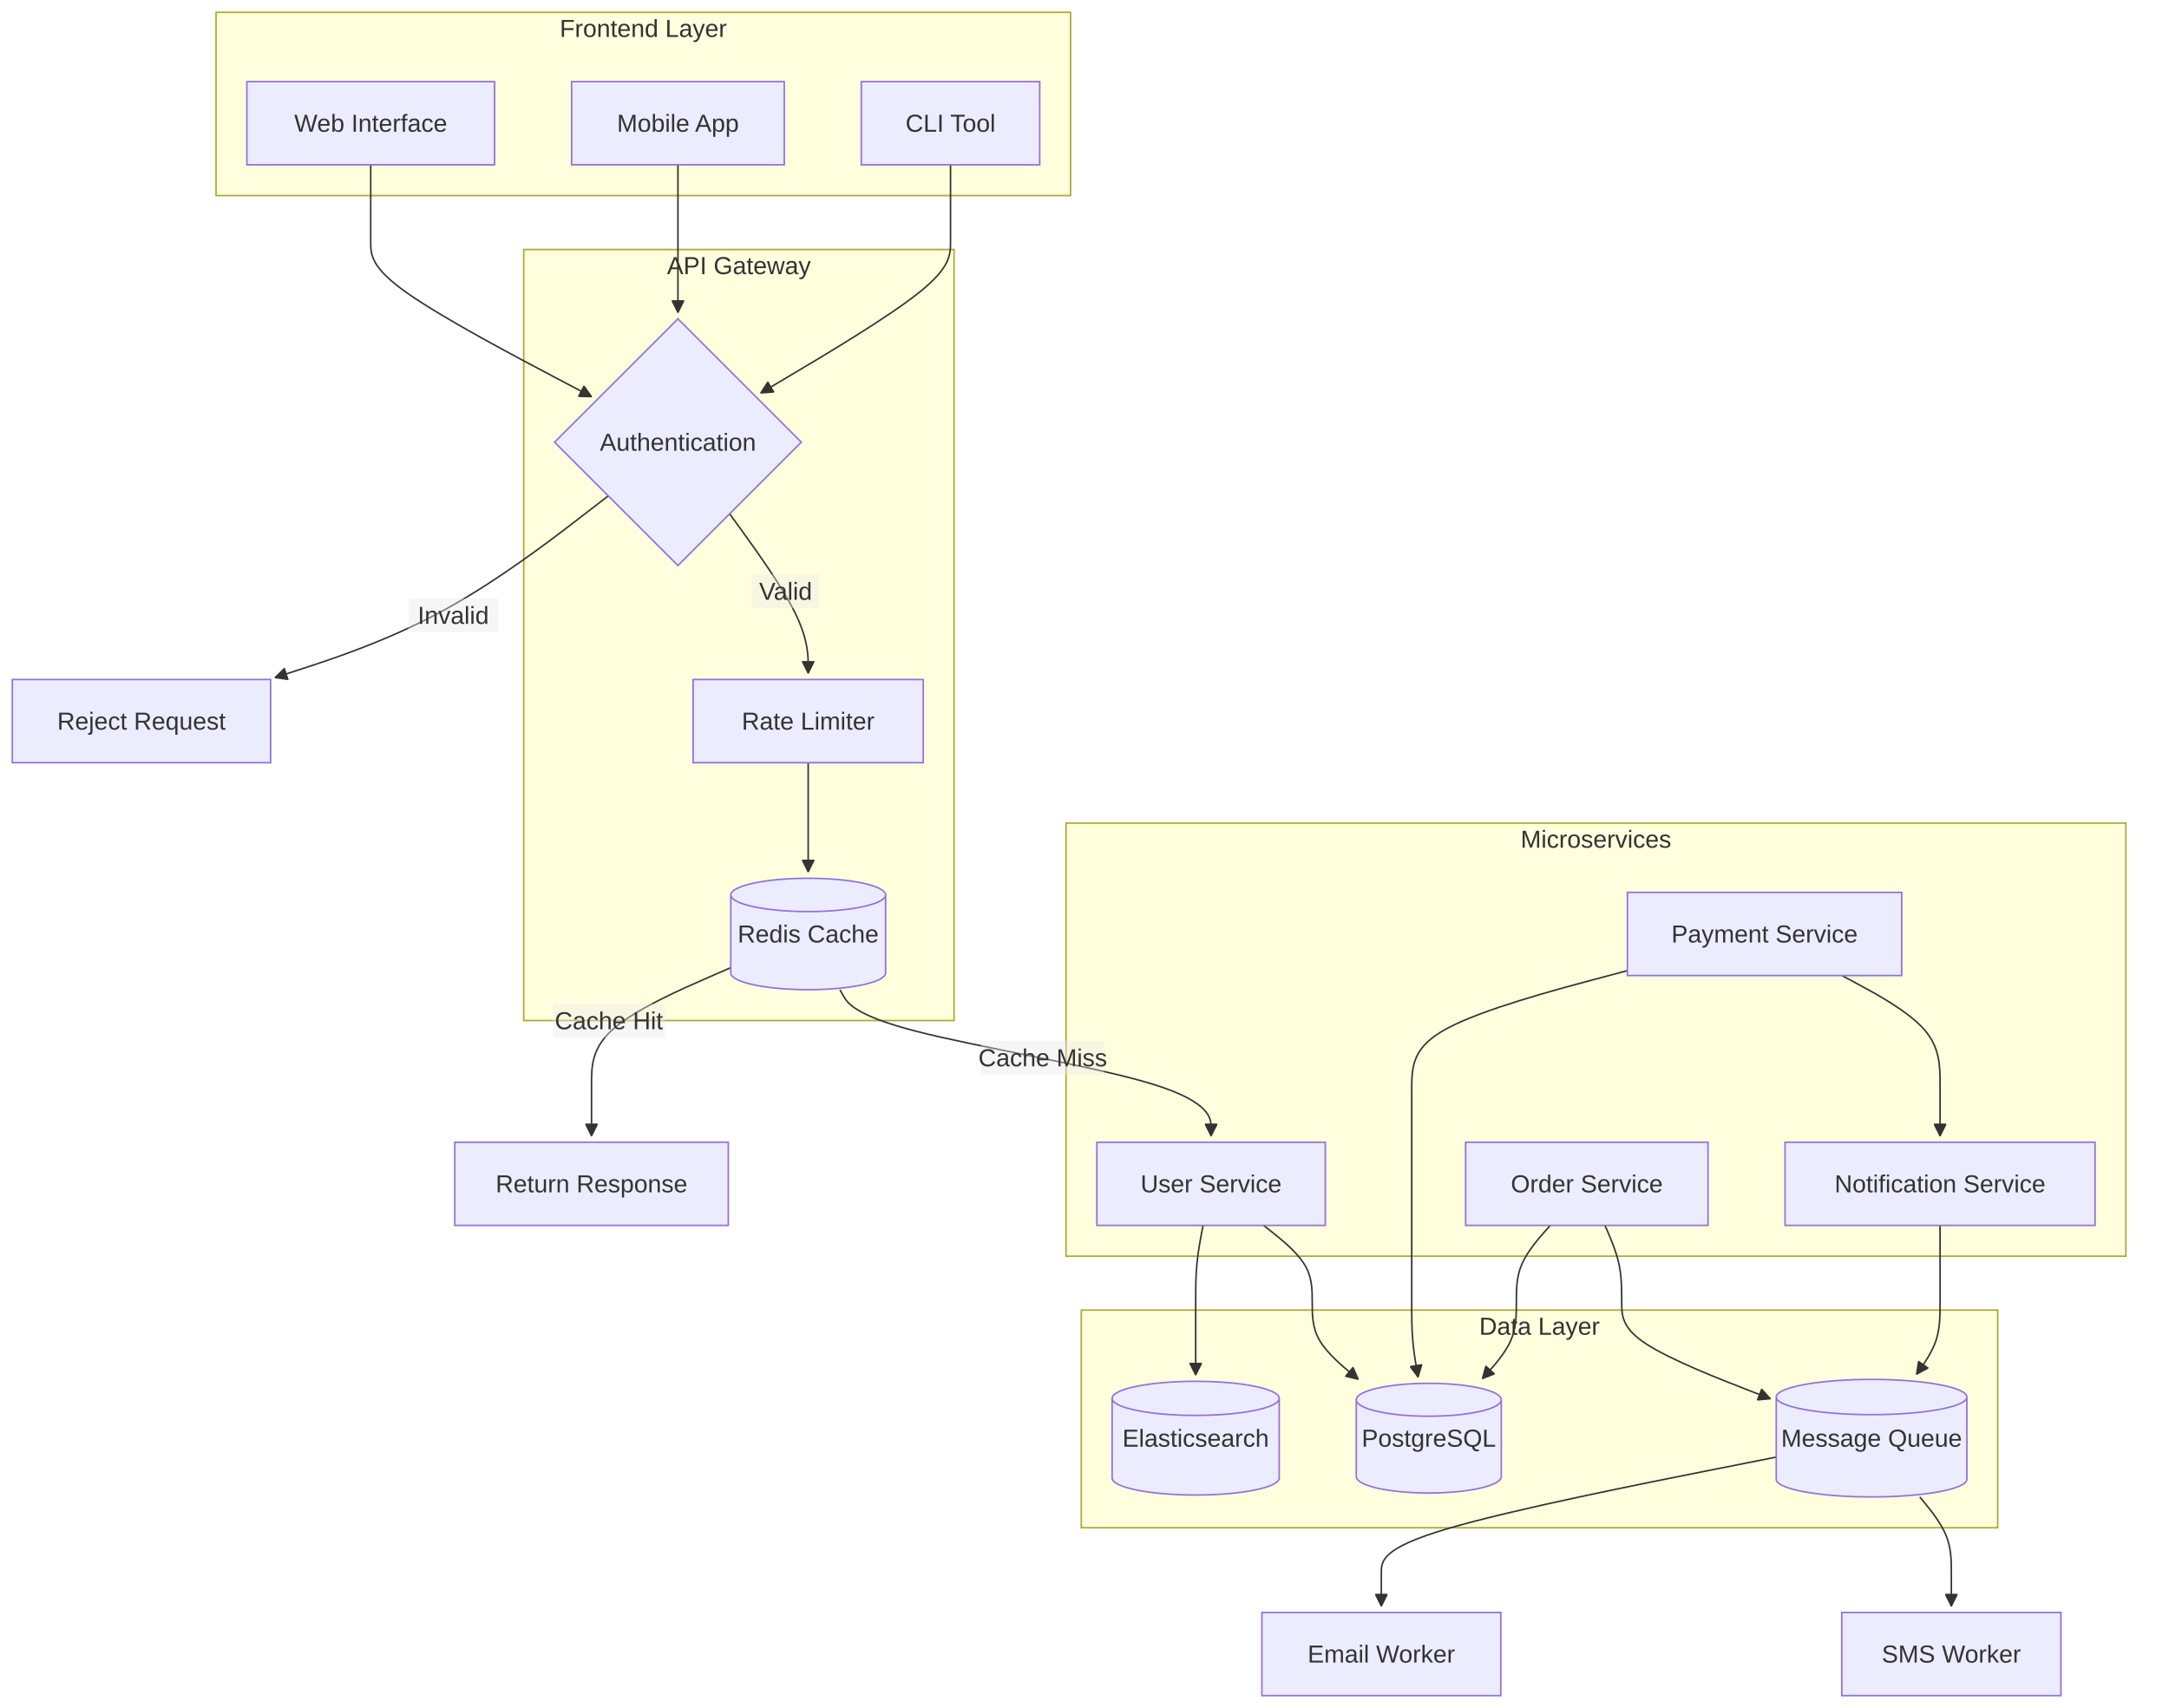
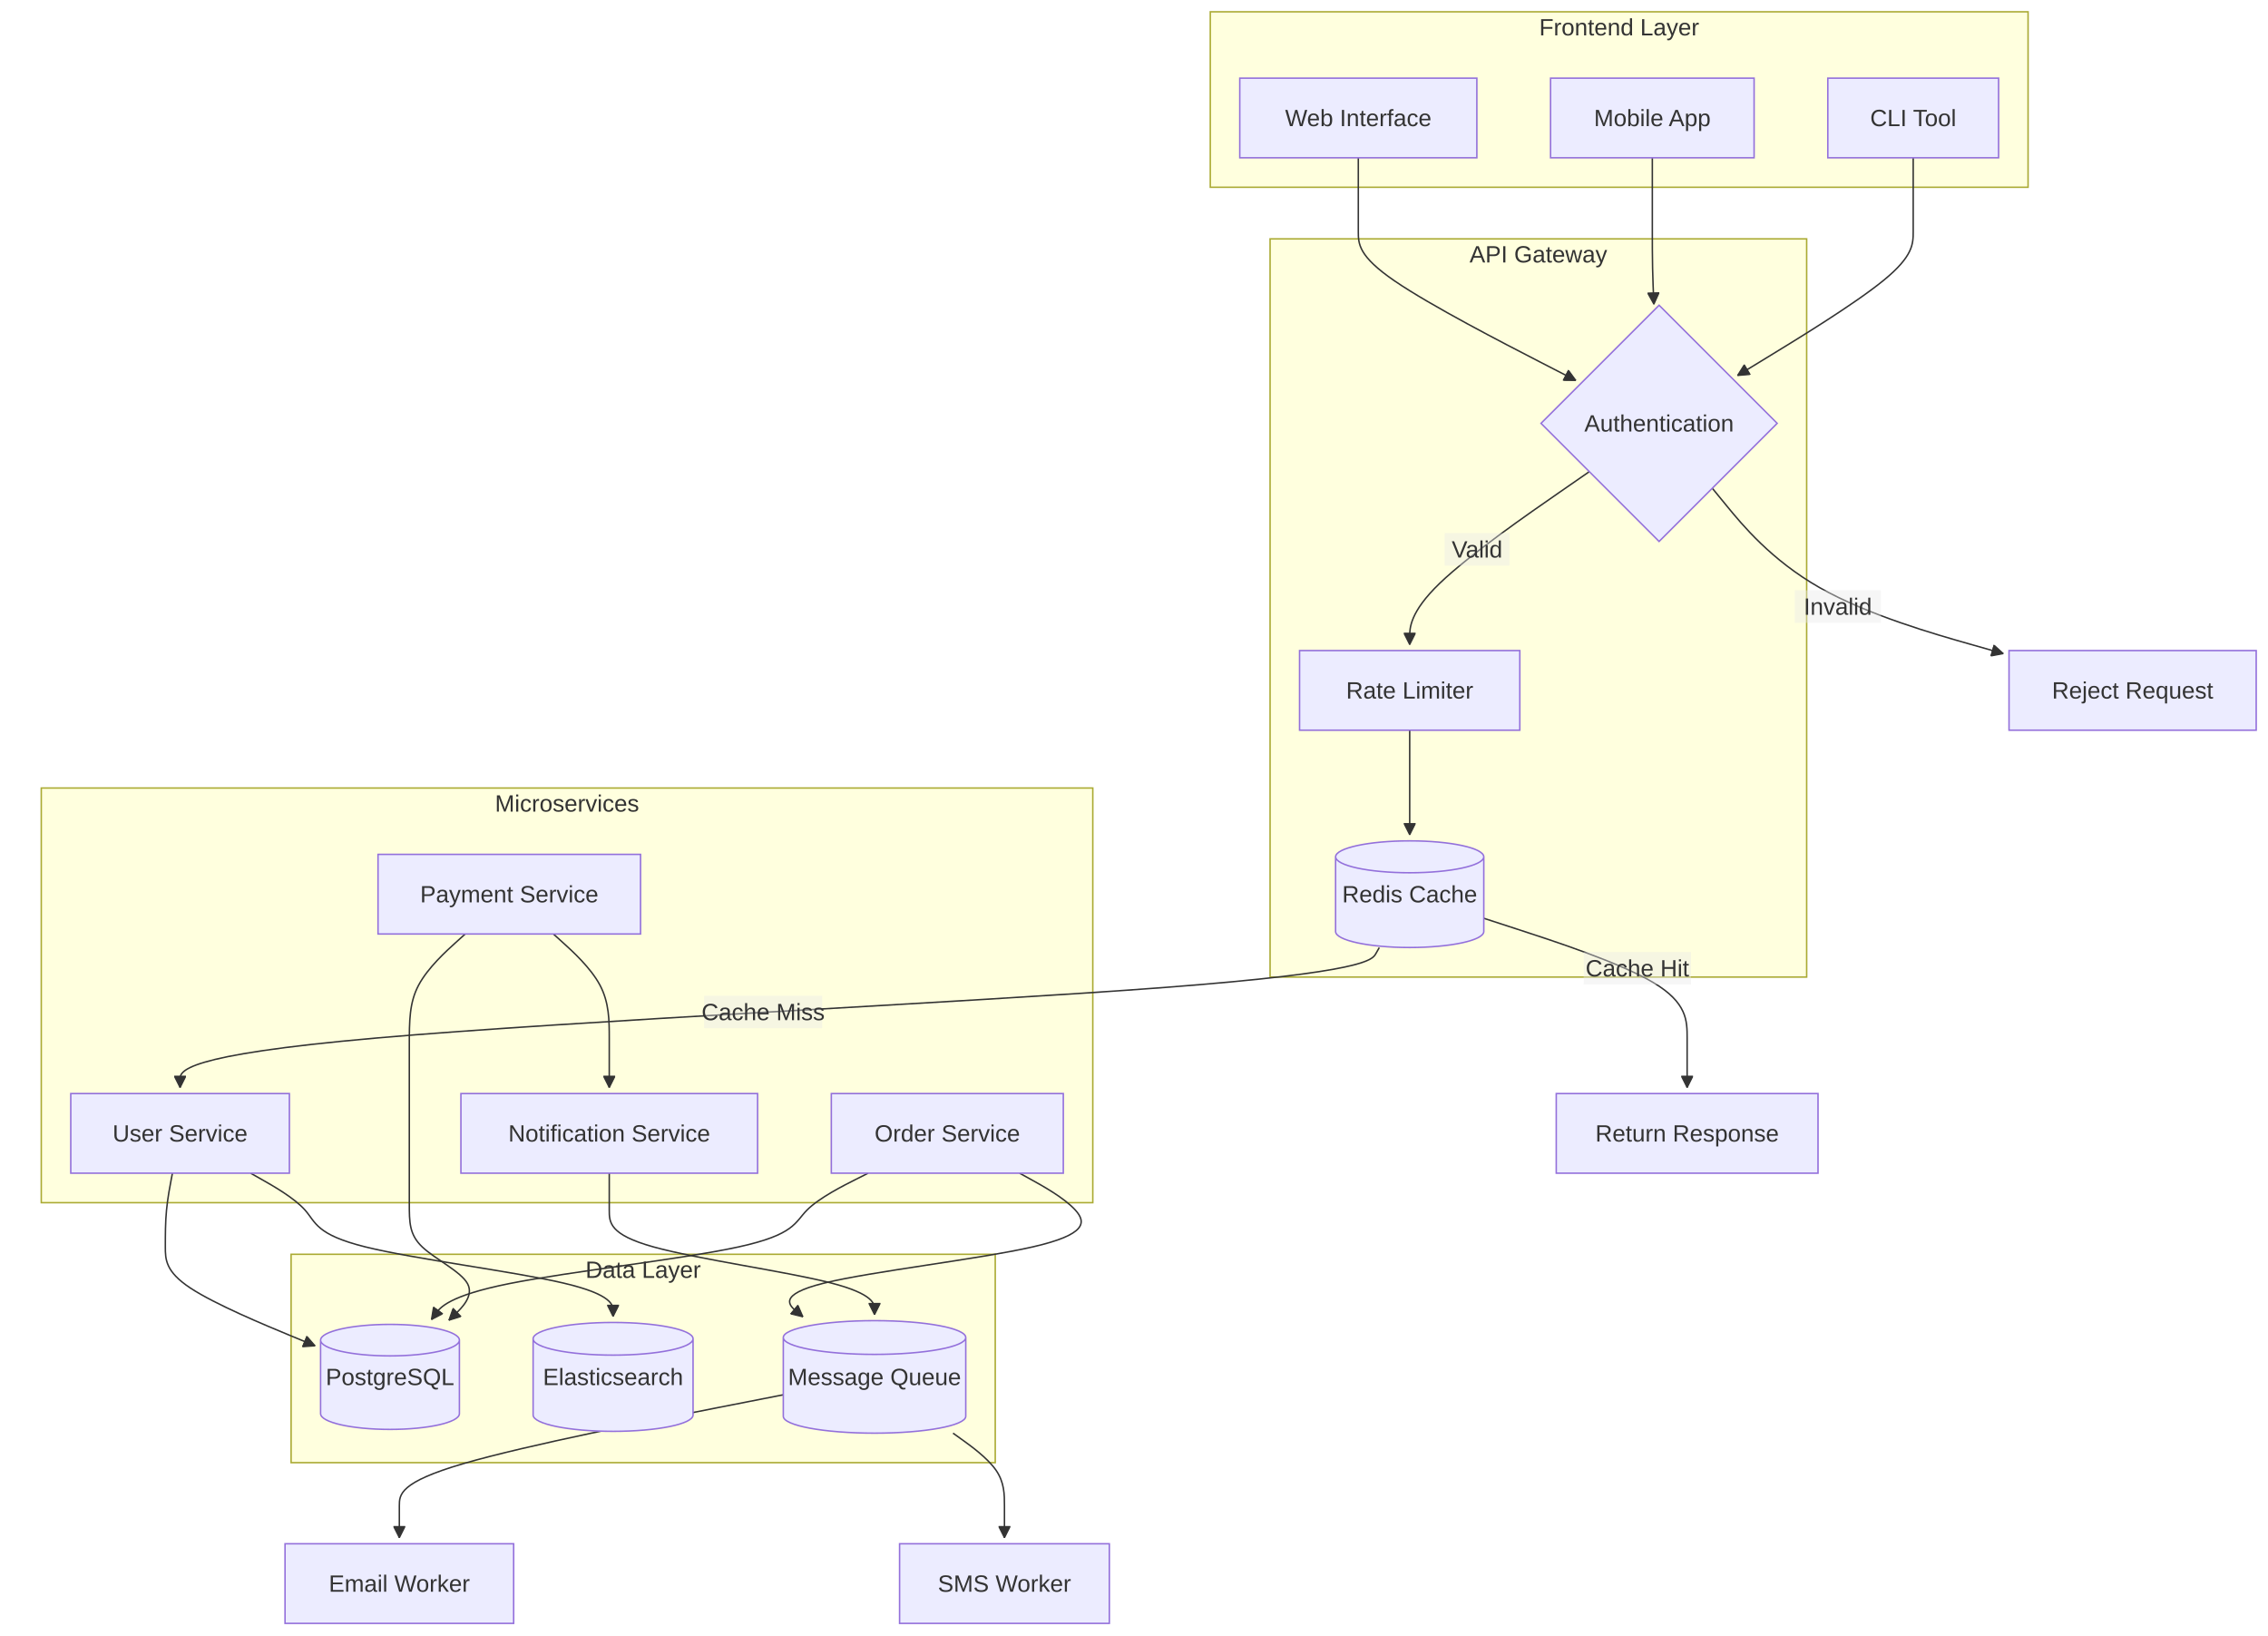
- <svg xmlns="http://www.w3.org/2000/svg" width="1408.064" height="1108.949" viewBox="-8 -28 1408.064 1108.949" class="mermaid">
+ <svg xmlns="http://www.w3.org/2000/svg" width="1538.418" height="1108.949" viewBox="-8 -28 1538.418 1108.949" class="mermaid">
  <style>
.mermaid{font-family:trebuchet ms, verdana, arial, sans-serif;font-size:16px;fill:#333333;}
.error-icon{fill:#552222;}
.error-text{fill:#552222;stroke:#552222;}
.edge-thickness-normal{stroke-width:1px;}
.edge-thickness-thick{stroke-width:3.5px;}
.edge-pattern-solid{stroke-dasharray:0;}
.edge-thickness-invisible{stroke-width:0;fill:none;}
.edge-pattern-dashed{stroke-dasharray:3;}
.edge-pattern-dotted{stroke-dasharray:2;}
.marker{fill:#333333;stroke:#333333;}
.marker.cross{stroke:#333333;}
svg{font-family:trebuchet ms, verdana, arial, sans-serif;font-size:16px;}
p{margin:0;}
.label{font-family:trebuchet ms, verdana, arial, sans-serif;color:#333333;}
.cluster-label text{fill:#333333;}
.cluster-label span{color:#333333;}
.cluster-label span p{background-color:transparent;}
.label text,span{fill:#333333;color:#333333;}
.node rect,.node circle,.node ellipse,.node polygon,.node path{fill:#ECECFF;stroke:#9370DB;stroke-width:1px;}
.rough-node .label text,.node .label text,.image-shape .label,.icon-shape .label{text-anchor:middle;}
.node .katex path{fill:#000;stroke:#000;stroke-width:1px;}
.rough-node .label,.node .label,.image-shape .label,.icon-shape .label{text-align:center;}
.node.clickable{cursor:pointer;}
.root .anchor path{fill:#333333!important;stroke-width:0;stroke:#333333;}
.arrowheadPath{fill:#333333;}
.edgePath .path{stroke:#333333;stroke-width:2.0px;}
.flowchart-link{stroke:#333333;fill:none;}
.edgeLabel{background-color:rgba(232, 232, 232, 0.8);text-align:center;}
.edgeLabel p{background-color:rgba(232, 232, 232, 0.8);}
.edgeLabel rect{opacity:0.5;background-color:rgba(232, 232, 232, 0.8);fill:rgba(232, 232, 232, 0.8);}
.labelBkg{background-color:rgba(232, 232, 232, 0.5);}
.cluster rect{fill:#ffffde;stroke:#aaaa33;stroke-width:1px;}
.cluster text{fill:#333333;}
.cluster span{color:#333333;}
.flowchartTitleText{text-anchor:middle;font-size:18px;fill:#333333;}
rect.text{fill:none;stroke-width:0;}

  </style>
  <defs>
    <marker id="arrow_point" viewBox="0 0 10 10" refX="10" refY="5" markerWidth="8" markerHeight="8" orient="auto" markerUnits="userSpaceOnUse">
      <path d="M 0 0 L 10 5 L 0 10 z" class="marker" />
    </marker>
    <marker id="arrow_point_start" viewBox="0 0 10 10" refX="4.5" refY="5" markerWidth="8" markerHeight="8" orient="auto" markerUnits="userSpaceOnUse">
      <path d="M 0 5 L 10 10 L 10 0 z" class="marker" />
    </marker>
    <marker id="arrow_cross" viewBox="0 0 11 11" refX="12" refY="5.2" markerWidth="11" markerHeight="11" orient="auto" markerUnits="userSpaceOnUse">
      <path d="M 1 1 L 10 10 M 10 1 L 1 10" class="marker cross" fill="none" stroke-width="2" />
    </marker>
    <marker id="arrow_cross_start" viewBox="0 0 11 11" refX="-1" refY="5.2" markerWidth="11" markerHeight="11" orient="auto" markerUnits="userSpaceOnUse">
      <path d="M 1 1 L 10 10 M 10 1 L 1 10" class="marker cross" fill="none" stroke-width="2" />
    </marker>
    <marker id="arrow_circle" viewBox="0 0 10 10" refX="11" refY="5" markerWidth="11" markerHeight="11" orient="auto" markerUnits="userSpaceOnUse">
      <circle cx="5" cy="5" r="5" class="marker" />
    </marker>
    <marker id="arrow_circle_start" viewBox="0 0 10 10" refX="-1" refY="5" markerWidth="11" markerHeight="11" orient="auto" markerUnits="userSpaceOnUse">
      <circle cx="5" cy="5" r="5" class="marker" />
    </marker>
  </defs>
  <g class="root">
    <g class="clusters">
      <g class="cluster" id="subgraph-Frontend">
-         <rect x="132.258" y="-20" width="554.719" height="119" class="cluster" />
-         <text x="409.617" y="-4" class="cluster-label" text-anchor="middle">Frontend Layer</text>
+         <rect x="812.957" y="-20" width="554.719" height="119" class="cluster" />
+         <text x="1090.316" y="-4" class="cluster-label" text-anchor="middle">Frontend Layer</text>
      </g>
      <g class="cluster" id="subgraph-API">
-         <rect x="332" y="134" width="279.355" height="500.635" class="cluster" />
-         <text x="471.678" y="150" class="cluster-label" text-anchor="middle">API Gateway</text>
+         <rect x="853.512" y="134" width="363.977" height="500.635" class="cluster" />
+         <text x="1035.5" y="150" class="cluster-label" text-anchor="middle">API Gateway</text>
      </g>
      <g class="cluster" id="subgraph-Services">
-         <rect x="684.055" y="506.419" width="688.01" height="281.216" class="cluster" />
-         <text x="1028.06" y="522.419" class="cluster-label" text-anchor="middle">Microservices</text>
+         <rect x="20" y="506.419" width="713.262" height="281.216" class="cluster" />
+         <text x="376.631" y="522.419" class="cluster-label" text-anchor="middle">Microservices</text>
      </g>
      <g class="cluster" id="subgraph-Data">
-         <rect x="693.961" y="822.635" width="594.898" height="141.314" class="cluster" />
-         <text x="991.41" y="838.635" class="cluster-label" text-anchor="middle">Data Layer</text>
+         <rect x="189.459" y="822.635" width="477.633" height="141.314" class="cluster" />
+         <text x="428.275" y="838.635" class="cluster-label" text-anchor="middle">Data Layer</text>
      </g>
    </g>
    <g class="edgePaths">
      <g class="edge" id="edge-L-UI-Auth-0">
-         <path d="M232.664,79L232.664,83.167C232.664,87.333,232.664,95.667,232.664,104C232.664,112.333,232.664,120.667,232.664,129C232.664,137.333,232.664,145.667,256.571,162.432C280.478,179.197,328.292,204.395,352.199,216.994L376.106,229.592" class="edge-thickness-normal edge-pattern-solid edge-thickness-normal edge-pattern-solid flowchart-link" marker-end="url(#arrow_point)" />
+         <path d="M913.363,79L913.363,83.167C913.363,87.333,913.363,95.667,913.363,104C913.363,112.333,913.363,120.667,913.363,129C913.363,137.333,913.363,145.667,937.963,162.506C962.563,179.345,1011.763,204.69,1036.363,217.363L1060.964,230.035" class="edge-thickness-normal edge-pattern-solid edge-thickness-normal edge-pattern-solid flowchart-link" marker-end="url(#arrow_point)" />
      </g>
      <g class="edge" id="edge-L-Mobile-Auth-0">
-         <path d="M432.102,79L432.102,83.167C432.102,87.333,432.102,95.667,432.102,104C432.102,112.333,432.102,120.667,432.102,129C432.102,137.333,432.102,145.667,432.102,153.333C432.102,161,432.102,168,432.102,171.5L432.102,175" class="edge-thickness-normal edge-pattern-solid edge-thickness-normal edge-pattern-solid flowchart-link" marker-end="url(#arrow_point)" />
+         <path d="M1112.801,79L1112.801,83.167C1112.801,87.333,1112.801,95.667,1112.801,104C1112.801,112.333,1112.801,120.667,1112.801,129C1112.801,137.333,1112.801,145.667,1112.978,153.892C1113.155,162.118,1113.509,170.235,1113.686,174.294L1113.863,178.353" class="edge-thickness-normal edge-pattern-solid edge-thickness-normal edge-pattern-solid flowchart-link" marker-end="url(#arrow_point)" />
      </g>
      <g class="edge" id="edge-L-CLI-Auth-0">
-         <path d="M609.055,79L609.055,83.167C609.055,87.333,609.055,95.667,609.055,104C609.055,112.333,609.055,120.667,609.055,129C609.055,137.333,609.055,145.667,588.511,162.035C567.968,178.404,526.881,202.807,506.338,215.009L485.794,227.211" class="edge-thickness-normal edge-pattern-solid edge-thickness-normal edge-pattern-solid flowchart-link" marker-end="url(#arrow_point)" />
+         <path d="M1289.754,79L1289.754,83.167C1289.754,87.333,1289.754,95.667,1289.754,104C1289.754,112.333,1289.754,120.667,1289.754,129C1289.754,137.333,1289.754,145.667,1269.889,161.946C1250.023,178.226,1210.293,202.452,1190.427,214.565L1170.562,226.678" class="edge-thickness-normal edge-pattern-solid edge-thickness-normal edge-pattern-solid flowchart-link" marker-end="url(#arrow_point)" />
      </g>
      <g class="edge" id="edge-L-Auth-Rate-0">
-         <path d="M465.687,305.617L474.182,317.382C482.676,329.146,499.664,352.675,508.158,369.939C516.652,387.203,516.652,398.203,516.652,403.703L516.652,409.203" class="edge-thickness-normal edge-pattern-solid edge-thickness-normal edge-pattern-solid flowchart-link" marker-end="url(#arrow_point)" />
+         <path d="M1070.051,291.867L1049.745,305.923C1029.439,319.979,988.827,348.091,968.521,367.647C948.215,387.203,948.215,398.203,948.215,403.703L948.215,409.203" class="edge-thickness-normal edge-pattern-solid edge-thickness-normal edge-pattern-solid flowchart-link" marker-end="url(#arrow_point)" />
      </g>
      <g class="edge" id="edge-L-Auth-Reject-0">
-         <path d="M386.871,293.973L369.095,307.678C351.319,321.383,315.767,348.793,279.702,368.458C243.638,388.123,207.061,400.044,188.773,406.004L170.484,411.964" class="edge-thickness-normal edge-pattern-solid edge-thickness-normal edge-pattern-solid flowchart-link" marker-end="url(#arrow_point)" />
+         <path d="M1153.472,303.118L1163.457,315.299C1173.443,327.48,1193.415,351.841,1226.321,370.536C1259.227,389.23,1305.066,402.258,1327.986,408.772L1350.906,415.285" class="edge-thickness-normal edge-pattern-solid edge-thickness-normal edge-pattern-solid flowchart-link" marker-end="url(#arrow_point)" />
      </g>
      <g class="edge" id="edge-L-Rate-Cache-0">
-         <path d="M516.652,467.203L516.652,471.37C516.652,475.536,516.652,483.87,516.652,492.203C516.652,500.536,516.652,508.87,516.652,516.536C516.652,524.203,516.652,531.203,516.652,534.703L516.652,538.203" class="edge-thickness-normal edge-pattern-solid edge-thickness-normal edge-pattern-solid flowchart-link" marker-end="url(#arrow_point)" />
+         <path d="M948.215,467.203L948.215,471.37C948.215,475.536,948.215,483.87,948.215,492.203C948.215,500.536,948.215,508.87,948.215,516.536C948.215,524.203,948.215,531.203,948.215,534.703L948.215,538.203" class="edge-thickness-normal edge-pattern-solid edge-thickness-normal edge-pattern-solid flowchart-link" marker-end="url(#arrow_point)" />
      </g>
      <g class="edge" id="edge-L-Cache-Response-0">
-         <path d="M466.387,600.297L451.324,606.853C436.26,613.41,406.134,626.522,391.071,639.245C376.008,651.968,376.008,664.301,376.008,675.968C376.008,687.635,376.008,698.635,376.008,704.135L376.008,709.635" class="edge-thickness-normal edge-pattern-solid edge-thickness-normal edge-pattern-solid flowchart-link" marker-end="url(#arrow_point)" />
+         <path d="M998.48,594.769L1021.469,602.247C1044.457,609.724,1090.434,624.679,1113.422,638.324C1136.41,651.968,1136.41,664.301,1136.41,675.968C1136.41,687.635,1136.41,698.635,1136.41,704.135L1136.41,709.635" class="edge-thickness-normal edge-pattern-solid edge-thickness-normal edge-pattern-solid flowchart-link" marker-end="url(#arrow_point)" />
      </g>
      <g class="edge" id="edge-L-Cache-UserSvc-0">
-         <path d="M537.271,614.635L539.643,618.801C542.015,622.968,546.76,631.301,586.916,641.635C627.072,651.968,702.639,664.301,740.423,675.968C778.207,687.635,778.207,698.635,778.207,704.135L778.207,709.635" class="edge-thickness-normal edge-pattern-solid edge-thickness-normal edge-pattern-solid flowchart-link" marker-end="url(#arrow_point)" />
+         <path d="M927.596,614.635L925.224,618.801C922.852,622.968,918.108,631.301,782.534,641.635C646.96,651.968,380.556,664.301,247.354,675.968C114.152,687.635,114.152,698.635,114.152,704.135L114.152,709.635" class="edge-thickness-normal edge-pattern-solid edge-thickness-normal edge-pattern-solid flowchart-link" marker-end="url(#arrow_point)" />
      </g>
      <g class="edge" id="edge-L-UserSvc-DB-0">
-         <path d="M812.302,767.635L817.563,771.801C822.825,775.968,833.348,784.301,838.61,792.635C843.871,800.968,843.871,809.301,843.871,817.635C843.871,825.968,843.871,834.301,848.859,842.632C853.847,850.962,863.824,859.289,868.812,863.453L873.8,867.616" class="edge-thickness-normal edge-pattern-solid edge-thickness-normal edge-pattern-solid flowchart-link" marker-end="url(#arrow_point)" />
+         <path d="M108.96,767.635L108.159,771.801C107.357,775.968,105.755,784.301,104.954,792.635C104.152,800.968,104.152,809.301,104.152,817.635C104.152,825.968,104.152,834.301,121.088,845.487C138.023,856.672,171.893,870.71,188.829,877.728L205.764,884.747" class="edge-thickness-normal edge-pattern-solid edge-thickness-normal edge-pattern-solid flowchart-link" marker-end="url(#arrow_point)" />
      </g>
      <g class="edge" id="edge-L-UserSvc-Search-0">
-         <path d="M773.015,767.635L772.213,771.801C771.412,775.968,769.81,784.301,769.008,792.635C768.207,800.968,768.207,809.301,768.207,817.635C768.207,825.968,768.207,834.301,768.207,842.173C768.207,850.045,768.207,857.456,768.207,861.162L768.207,864.867" class="edge-thickness-normal edge-pattern-solid edge-thickness-normal edge-pattern-solid flowchart-link" marker-end="url(#arrow_point)" />
+         <path d="M161.987,767.635L169.369,771.801C176.751,775.968,191.515,784.301,198.897,792.635C206.279,800.968,206.279,809.301,239.878,817.635C273.476,825.968,340.673,834.301,374.271,842.173C407.869,850.045,407.869,857.456,407.869,861.162L407.869,864.867" class="edge-thickness-normal edge-pattern-solid edge-thickness-normal edge-pattern-solid flowchart-link" marker-end="url(#arrow_point)" />
      </g>
      <g class="edge" id="edge-L-OrderSvc-DB-0">
-         <path d="M998.374,767.635L994.708,771.801C991.042,775.968,983.709,784.301,980.043,792.635C976.377,800.968,976.377,809.301,976.377,817.635C976.377,825.968,976.377,834.301,972.691,842.563C969.005,850.825,961.634,859.016,957.948,863.111L954.262,867.206" class="edge-thickness-normal edge-pattern-solid edge-thickness-normal edge-pattern-solid flowchart-link" marker-end="url(#arrow_point)" />
+         <path d="M580.867,767.635L572.578,771.801C564.29,775.968,547.712,784.301,539.423,792.635C531.135,800.968,531.135,809.301,492.98,817.635C454.825,825.968,378.515,834.301,337.431,842.519C296.348,850.736,290.49,858.837,287.562,862.888L284.633,866.938" class="edge-thickness-normal edge-pattern-solid edge-thickness-normal edge-pattern-solid flowchart-link" marker-end="url(#arrow_point)" />
      </g>
      <g class="edge" id="edge-L-OrderSvc-Queue-0">
-         <path d="M1033.887,767.635L1035.701,771.801C1037.515,775.968,1041.143,784.301,1042.957,792.635C1044.771,800.968,1044.771,809.301,1044.771,817.635C1044.771,825.968,1044.771,834.301,1060.871,844.736C1076.97,855.171,1109.168,867.708,1125.267,873.977L1141.366,880.245" class="edge-thickness-normal edge-pattern-solid edge-thickness-normal edge-pattern-solid flowchart-link" marker-end="url(#arrow_point)" />
+         <path d="M683.59,767.635L691.153,771.801C698.717,775.968,713.844,784.301,721.407,792.635C728.971,800.968,728.971,809.301,692.463,817.635C655.955,825.968,582.939,834.301,550.888,842.206C518.836,850.111,527.748,857.587,532.204,861.326L536.66,865.064" class="edge-thickness-normal edge-pattern-solid edge-thickness-normal edge-pattern-solid flowchart-link" marker-end="url(#arrow_point)" />
      </g>
      <g class="edge" id="edge-L-PaymentSvc-DB-0">
-         <path d="M1048.459,602.215L1025.124,608.451C1001.788,614.688,955.118,627.161,931.783,639.565C908.447,651.968,908.447,664.301,908.447,681.135C908.447,697.968,908.447,719.301,908.447,738.635C908.447,757.968,908.447,775.301,908.447,788.135C908.447,800.968,908.447,809.301,908.447,817.635C908.447,825.968,908.447,834.301,909.138,842.402C909.829,850.503,911.21,858.371,911.901,862.306L912.591,866.24" class="edge-thickness-normal edge-pattern-solid edge-thickness-normal edge-pattern-solid flowchart-link" marker-end="url(#arrow_point)" />
+         <path d="M307.547,605.419L301.23,611.121C294.913,616.824,282.279,628.229,275.962,640.099C269.645,651.968,269.645,664.301,269.645,681.135C269.645,697.968,269.645,719.301,269.645,738.635C269.645,757.968,269.645,775.301,269.645,788.135C269.645,800.968,269.645,809.301,278.405,817.635C287.165,825.968,304.685,834.301,309.152,842.597C313.62,850.892,305.035,859.149,300.742,863.278L296.45,867.407" class="edge-thickness-normal edge-pattern-solid edge-thickness-normal edge-pattern-solid flowchart-link" marker-end="url(#arrow_point)" />
      </g>
      <g class="edge" id="edge-L-PaymentSvc-NotifySvc-0">
-         <path d="M1187.751,605.419L1198.366,611.121C1208.981,616.824,1230.21,628.229,1240.825,640.099C1251.439,651.968,1251.439,664.301,1251.439,675.968C1251.439,687.635,1251.439,698.635,1251.439,704.135L1251.439,709.635" class="edge-thickness-normal edge-pattern-solid edge-thickness-normal edge-pattern-solid flowchart-link" marker-end="url(#arrow_point)" />
+         <path d="M367.367,605.419L373.684,611.121C380.001,616.824,392.635,628.229,398.952,640.099C405.27,651.968,405.27,664.301,405.27,675.968C405.27,687.635,405.27,698.635,405.27,704.135L405.27,709.635" class="edge-thickness-normal edge-pattern-solid edge-thickness-normal edge-pattern-solid flowchart-link" marker-end="url(#arrow_point)" />
      </g>
      <g class="edge" id="edge-L-NotifySvc-Queue-0">
-         <path d="M1251.439,767.635L1251.439,771.801C1251.439,775.968,1251.439,784.301,1251.439,792.635C1251.439,800.968,1251.439,809.301,1251.439,817.635C1251.439,825.968,1251.439,834.301,1248.89,842.089C1246.34,849.878,1241.241,857.121,1238.692,860.742L1236.142,864.364" class="edge-thickness-normal edge-pattern-solid edge-thickness-normal edge-pattern-solid flowchart-link" marker-end="url(#arrow_point)" />
+         <path d="M405.27,767.635L405.27,771.801C405.27,775.968,405.27,784.301,405.27,792.635C405.27,800.968,405.27,809.301,435.259,817.635C465.249,825.968,525.229,834.301,555.219,841.968C585.209,849.635,585.209,856.635,585.209,860.135L585.209,863.635" class="edge-thickness-normal edge-pattern-solid edge-thickness-normal edge-pattern-solid flowchart-link" marker-end="url(#arrow_point)" />
      </g>
      <g class="edge" id="edge-L-Queue-EmailWorker-0">
-         <path d="M1145.094,918.072L1102.367,926.552C1059.639,935.031,974.185,951.99,931.458,964.636C888.73,977.282,888.73,985.615,888.73,993.282C888.73,1000.949,888.73,1007.949,888.73,1011.449L888.73,1014.949" class="edge-thickness-normal edge-pattern-solid edge-thickness-normal edge-pattern-solid flowchart-link" marker-end="url(#arrow_point)" />
+         <path d="M523.326,917.917L479.919,926.422C436.511,934.927,349.696,951.938,306.288,964.61C262.881,977.282,262.881,985.615,262.881,993.282C262.881,1000.949,262.881,1007.949,262.881,1011.449L262.881,1014.949" class="edge-thickness-normal edge-pattern-solid edge-thickness-normal edge-pattern-solid flowchart-link" marker-end="url(#arrow_point)" />
      </g>
      <g class="edge" id="edge-L-Queue-SMSWorker-0">
-         <path d="M1238.265,943.949L1241.682,948.115C1245.099,952.282,1251.932,960.615,1255.349,968.949C1258.766,977.282,1258.766,985.615,1258.766,993.282C1258.766,1000.949,1258.766,1007.949,1258.766,1011.449L1258.766,1014.949" class="edge-thickness-normal edge-pattern-solid edge-thickness-normal edge-pattern-solid flowchart-link" marker-end="url(#arrow_point)" />
+         <path d="M638.453,943.949L644.267,948.115C650.081,952.282,661.71,960.615,667.524,968.949C673.338,977.282,673.338,985.615,673.338,993.282C673.338,1000.949,673.338,1007.949,673.338,1011.449L673.338,1014.949" class="edge-thickness-normal edge-pattern-solid edge-thickness-normal edge-pattern-solid flowchart-link" marker-end="url(#arrow_point)" />
      </g>
    </g>
    <g class="edgeLabels">
      <g class="edgeLabel" id="edge-label-L-Auth-Rate-0">
-         <rect x="480" y="344.909" width="44" height="22" class="edge-label-bg" />
-         <text x="502" y="355.909" class="edge-label" text-anchor="middle" dominant-baseline="central">Valid</text>
+         <rect x="971.922" y="333.565" width="44" height="22" class="edge-label-bg" />
+         <text x="993.922" y="344.565" class="edge-label" text-anchor="middle" dominant-baseline="central">Valid</text>
      </g>
      <g class="edgeLabel" id="edge-label-L-Auth-Reject-0">
-         <rect x="257.059" y="360.543" width="58.4" height="22" class="edge-label-bg" />
-         <text x="286.259" y="371.543" class="edge-label" dominant-baseline="central" text-anchor="middle">Invalid</text>
+         <rect x="1209.418" y="372.374" width="58.4" height="22" class="edge-label-bg" />
+         <text x="1238.618" y="383.374" class="edge-label" text-anchor="middle" dominant-baseline="central">Invalid</text>
      </g>
      <g class="edgeLabel" id="edge-label-L-Cache-Response-0">
-         <rect x="350.871" y="623.732" width="72.8" height="22" class="edge-label-bg" />
-         <text x="387.271" y="634.732" class="edge-label" text-anchor="middle" dominant-baseline="central">Cache Hit</text>
+         <rect x="1066.231" y="617.647" width="72.8" height="22" class="edge-label-bg" />
+         <text x="1102.631" y="628.647" class="edge-label" dominant-baseline="central" text-anchor="middle">Cache Hit</text>
      </g>
      <g class="edgeLabel" id="edge-label-L-Cache-UserSvc-0">
-         <rect x="628.918" y="647.798" width="80" height="22" class="edge-label-bg" />
-         <text x="668.918" y="658.798" class="edge-label" text-anchor="middle" dominant-baseline="central">Cache Miss</text>
+         <rect x="469.646" y="647.325" width="80" height="22" class="edge-label-bg" />
+         <text x="509.646" y="658.325" class="edge-label" dominant-baseline="central" text-anchor="middle">Cache Miss</text>
      </g>
    </g>
    <g class="nodes">
      <g class="node default" id="node-UI">
-         <rect x="152.258" y="25" width="160.813" height="54" />
-         <text x="232.664" y="52" class="label" dominant-baseline="central" text-anchor="middle">Web Interface</text>
+         <rect x="832.957" y="25" width="160.813" height="54" />
+         <text x="913.363" y="52" class="label" text-anchor="middle" dominant-baseline="central">Web Interface</text>
      </g>
      <g class="node default" id="node-Mobile">
-         <rect x="363.07" y="25" width="138.063" height="54" />
-         <text x="432.102" y="52" class="label" text-anchor="middle" dominant-baseline="central">Mobile App</text>
+         <rect x="1043.77" y="25" width="138.063" height="54" />
+         <text x="1112.801" y="52" class="label" text-anchor="middle" dominant-baseline="central">Mobile App</text>
      </g>
      <g class="node default" id="node-CLI">
-         <rect x="551.133" y="25" width="115.844" height="54" />
-         <text x="609.055" y="52" class="label" text-anchor="middle" dominant-baseline="central">CLI Tool</text>
+         <rect x="1231.832" y="25" width="115.844" height="54" />
+         <text x="1289.754" y="52" class="label" dominant-baseline="central" text-anchor="middle">CLI Tool</text>
      </g>
      <g class="node default" id="node-Auth">
-         <polygon points="432.102,179 512.203,259.102 432.102,339.203 352,259.102" />
-         <text x="432.102" y="259.102" class="label" text-anchor="middle" dominant-baseline="central">Authentication</text>
+         <polygon points="1117.387,179 1197.488,259.102 1117.387,339.203 1037.285,259.102" />
+         <text x="1117.387" y="259.102" class="label" text-anchor="middle" dominant-baseline="central">Authentication</text>
      </g>
      <g class="node default" id="node-Rate">
-         <rect x="441.949" y="413.203" width="149.406" height="54" />
-         <text x="516.652" y="440.203" class="label" dominant-baseline="central" text-anchor="middle">Rate Limiter</text>
+         <rect x="873.512" y="413.203" width="149.406" height="54" />
+         <text x="948.215" y="440.203" class="label" text-anchor="middle" dominant-baseline="central">Rate Limiter</text>
      </g>
      <g class="node default" id="node-Cache">
-         <path d="M 466.387 553.068 a 50.266 10.865 0 0 0 100.531 0 a 50.266 10.865 0 0 0 -100.531 0 l 0 50.702 a 50.266 10.865 0 0 0 100.531 0 l 0 -50.702" />
-         <text x="516.652" y="578.419" class="label" dominant-baseline="central" text-anchor="middle">Redis Cache</text>
+         <path d="M 897.949 553.068 a 50.266 10.865 0 0 0 100.531 0 a 50.266 10.865 0 0 0 -100.531 0 l 0 50.702 a 50.266 10.865 0 0 0 100.531 0 l 0 -50.702" />
+         <text x="948.215" y="578.419" class="label" text-anchor="middle" dominant-baseline="central">Redis Cache</text>
      </g>
      <g class="node default" id="node-UserSvc">
-         <rect x="704.055" y="713.635" width="148.305" height="54" />
-         <text x="778.207" y="740.635" class="label" dominant-baseline="central" text-anchor="middle">User Service</text>
+         <rect x="40" y="713.635" width="148.305" height="54" />
+         <text x="114.152" y="740.635" class="label" text-anchor="middle" dominant-baseline="central">User Service</text>
      </g>
      <g class="node default" id="node-OrderSvc">
-         <rect x="943.447" y="713.635" width="157.367" height="54" />
-         <text x="1022.131" y="740.635" class="label" text-anchor="middle" dominant-baseline="central">Order Service</text>
+         <rect x="555.895" y="713.635" width="157.367" height="54" />
+         <text x="634.578" y="740.635" class="label" text-anchor="middle" dominant-baseline="central">Order Service</text>
      </g>
      <g class="node default" id="node-PaymentSvc">
-         <rect x="1048.459" y="551.419" width="178.07" height="54" />
-         <text x="1137.494" y="578.419" class="label" text-anchor="middle" dominant-baseline="central">Payment Service</text>
+         <rect x="248.422" y="551.419" width="178.07" height="54" />
+         <text x="337.457" y="578.419" class="label" text-anchor="middle" dominant-baseline="central">Payment Service</text>
      </g>
      <g class="node default" id="node-NotifySvc">
-         <rect x="1150.814" y="713.635" width="201.25" height="54" />
-         <text x="1251.439" y="740.635" class="label" text-anchor="middle" dominant-baseline="central">Notification Service</text>
+         <rect x="304.645" y="713.635" width="201.25" height="54" />
+         <text x="405.27" y="740.635" class="label" dominant-baseline="central" text-anchor="middle">Notification Service</text>
      </g>
      <g class="node default" id="node-DB">
-         <path d="M 872.453 880.863 a 47.082 10.684 0 0 0 94.164 0 a 47.082 10.684 0 0 0 -94.164 0 l 0 49.857 a 47.082 10.684 0 0 0 94.164 0 l 0 -49.857" />
-         <text x="919.535" y="905.792" class="label" text-anchor="middle" dominant-baseline="central">PostgreSQL</text>
+         <path d="M 209.459 880.863 a 47.082 10.684 0 0 0 94.164 0 a 47.082 10.684 0 0 0 -94.164 0 l 0 49.857 a 47.082 10.684 0 0 0 94.164 0 l 0 -49.857" />
+         <text x="256.541" y="905.792" class="label" dominant-baseline="central" text-anchor="middle">PostgreSQL</text>
      </g>
      <g class="node default" id="node-Search">
-         <path d="M 713.961 879.944 a 54.246 11.077 0 0 0 108.492 0 a 54.246 11.077 0 0 0 -108.492 0 l 0 51.694 a 54.246 11.077 0 0 0 108.492 0 l 0 -51.694" />
-         <text x="768.207" y="905.792" class="label" text-anchor="middle" dominant-baseline="central">Elasticsearch</text>
+         <path d="M 353.623 879.944 a 54.246 11.077 0 0 0 108.492 0 a 54.246 11.077 0 0 0 -108.492 0 l 0 51.694 a 54.246 11.077 0 0 0 108.492 0 l 0 -51.694" />
+         <text x="407.869" y="905.792" class="label" dominant-baseline="central" text-anchor="middle">Elasticsearch</text>
      </g>
      <g class="node default" id="node-Queue">
-         <path d="M 1145.094 879.082 a 61.883 11.447 0 0 0 123.766 0 a 61.883 11.447 0 0 0 -123.766 0 l 0 53.42 a 61.883 11.447 0 0 0 123.766 0 l 0 -53.42" />
-         <text x="1206.977" y="905.792" class="label" text-anchor="middle" dominant-baseline="central">Message Queue</text>
+         <path d="M 523.326 879.082 a 61.883 11.447 0 0 0 123.766 0 a 61.883 11.447 0 0 0 -123.766 0 l 0 53.42 a 61.883 11.447 0 0 0 123.766 0 l 0 -53.42" />
+         <text x="585.209" y="905.792" class="label" dominant-baseline="central" text-anchor="middle">Message Queue</text>
      </g>
      <g class="node default" id="node-Reject">
-         <rect x="0" y="413.203" width="167.664" height="54" />
-         <text x="83.832" y="440.203" class="label" dominant-baseline="central" text-anchor="middle">Reject Request</text>
+         <rect x="1354.754" y="413.203" width="167.664" height="54" />
+         <text x="1438.586" y="440.203" class="label" dominant-baseline="central" text-anchor="middle">Reject Request</text>
      </g>
      <g class="node default" id="node-Response">
-         <rect x="287.223" y="713.635" width="177.57" height="54" />
-         <text x="376.008" y="740.635" class="label" text-anchor="middle" dominant-baseline="central">Return Response</text>
+         <rect x="1047.625" y="713.635" width="177.57" height="54" />
+         <text x="1136.41" y="740.635" class="label" text-anchor="middle" dominant-baseline="central">Return Response</text>
      </g>
      <g class="node default" id="node-EmailWorker">
-         <rect x="811.191" y="1018.949" width="155.078" height="54" />
-         <text x="888.73" y="1045.949" class="label" text-anchor="middle" dominant-baseline="central">Email Worker</text>
+         <rect x="185.342" y="1018.949" width="155.078" height="54" />
+         <text x="262.881" y="1045.949" class="label" text-anchor="middle" dominant-baseline="central">Email Worker</text>
      </g>
      <g class="node default" id="node-SMSWorker">
-         <rect x="1187.625" y="1018.949" width="142.281" height="54" />
-         <text x="1258.766" y="1045.949" class="label" dominant-baseline="central" text-anchor="middle">SMS Worker</text>
+         <rect x="602.197" y="1018.949" width="142.281" height="54" />
+         <text x="673.338" y="1045.949" class="label" text-anchor="middle" dominant-baseline="central">SMS Worker</text>
      </g>
    </g>
  </g>
</svg>
